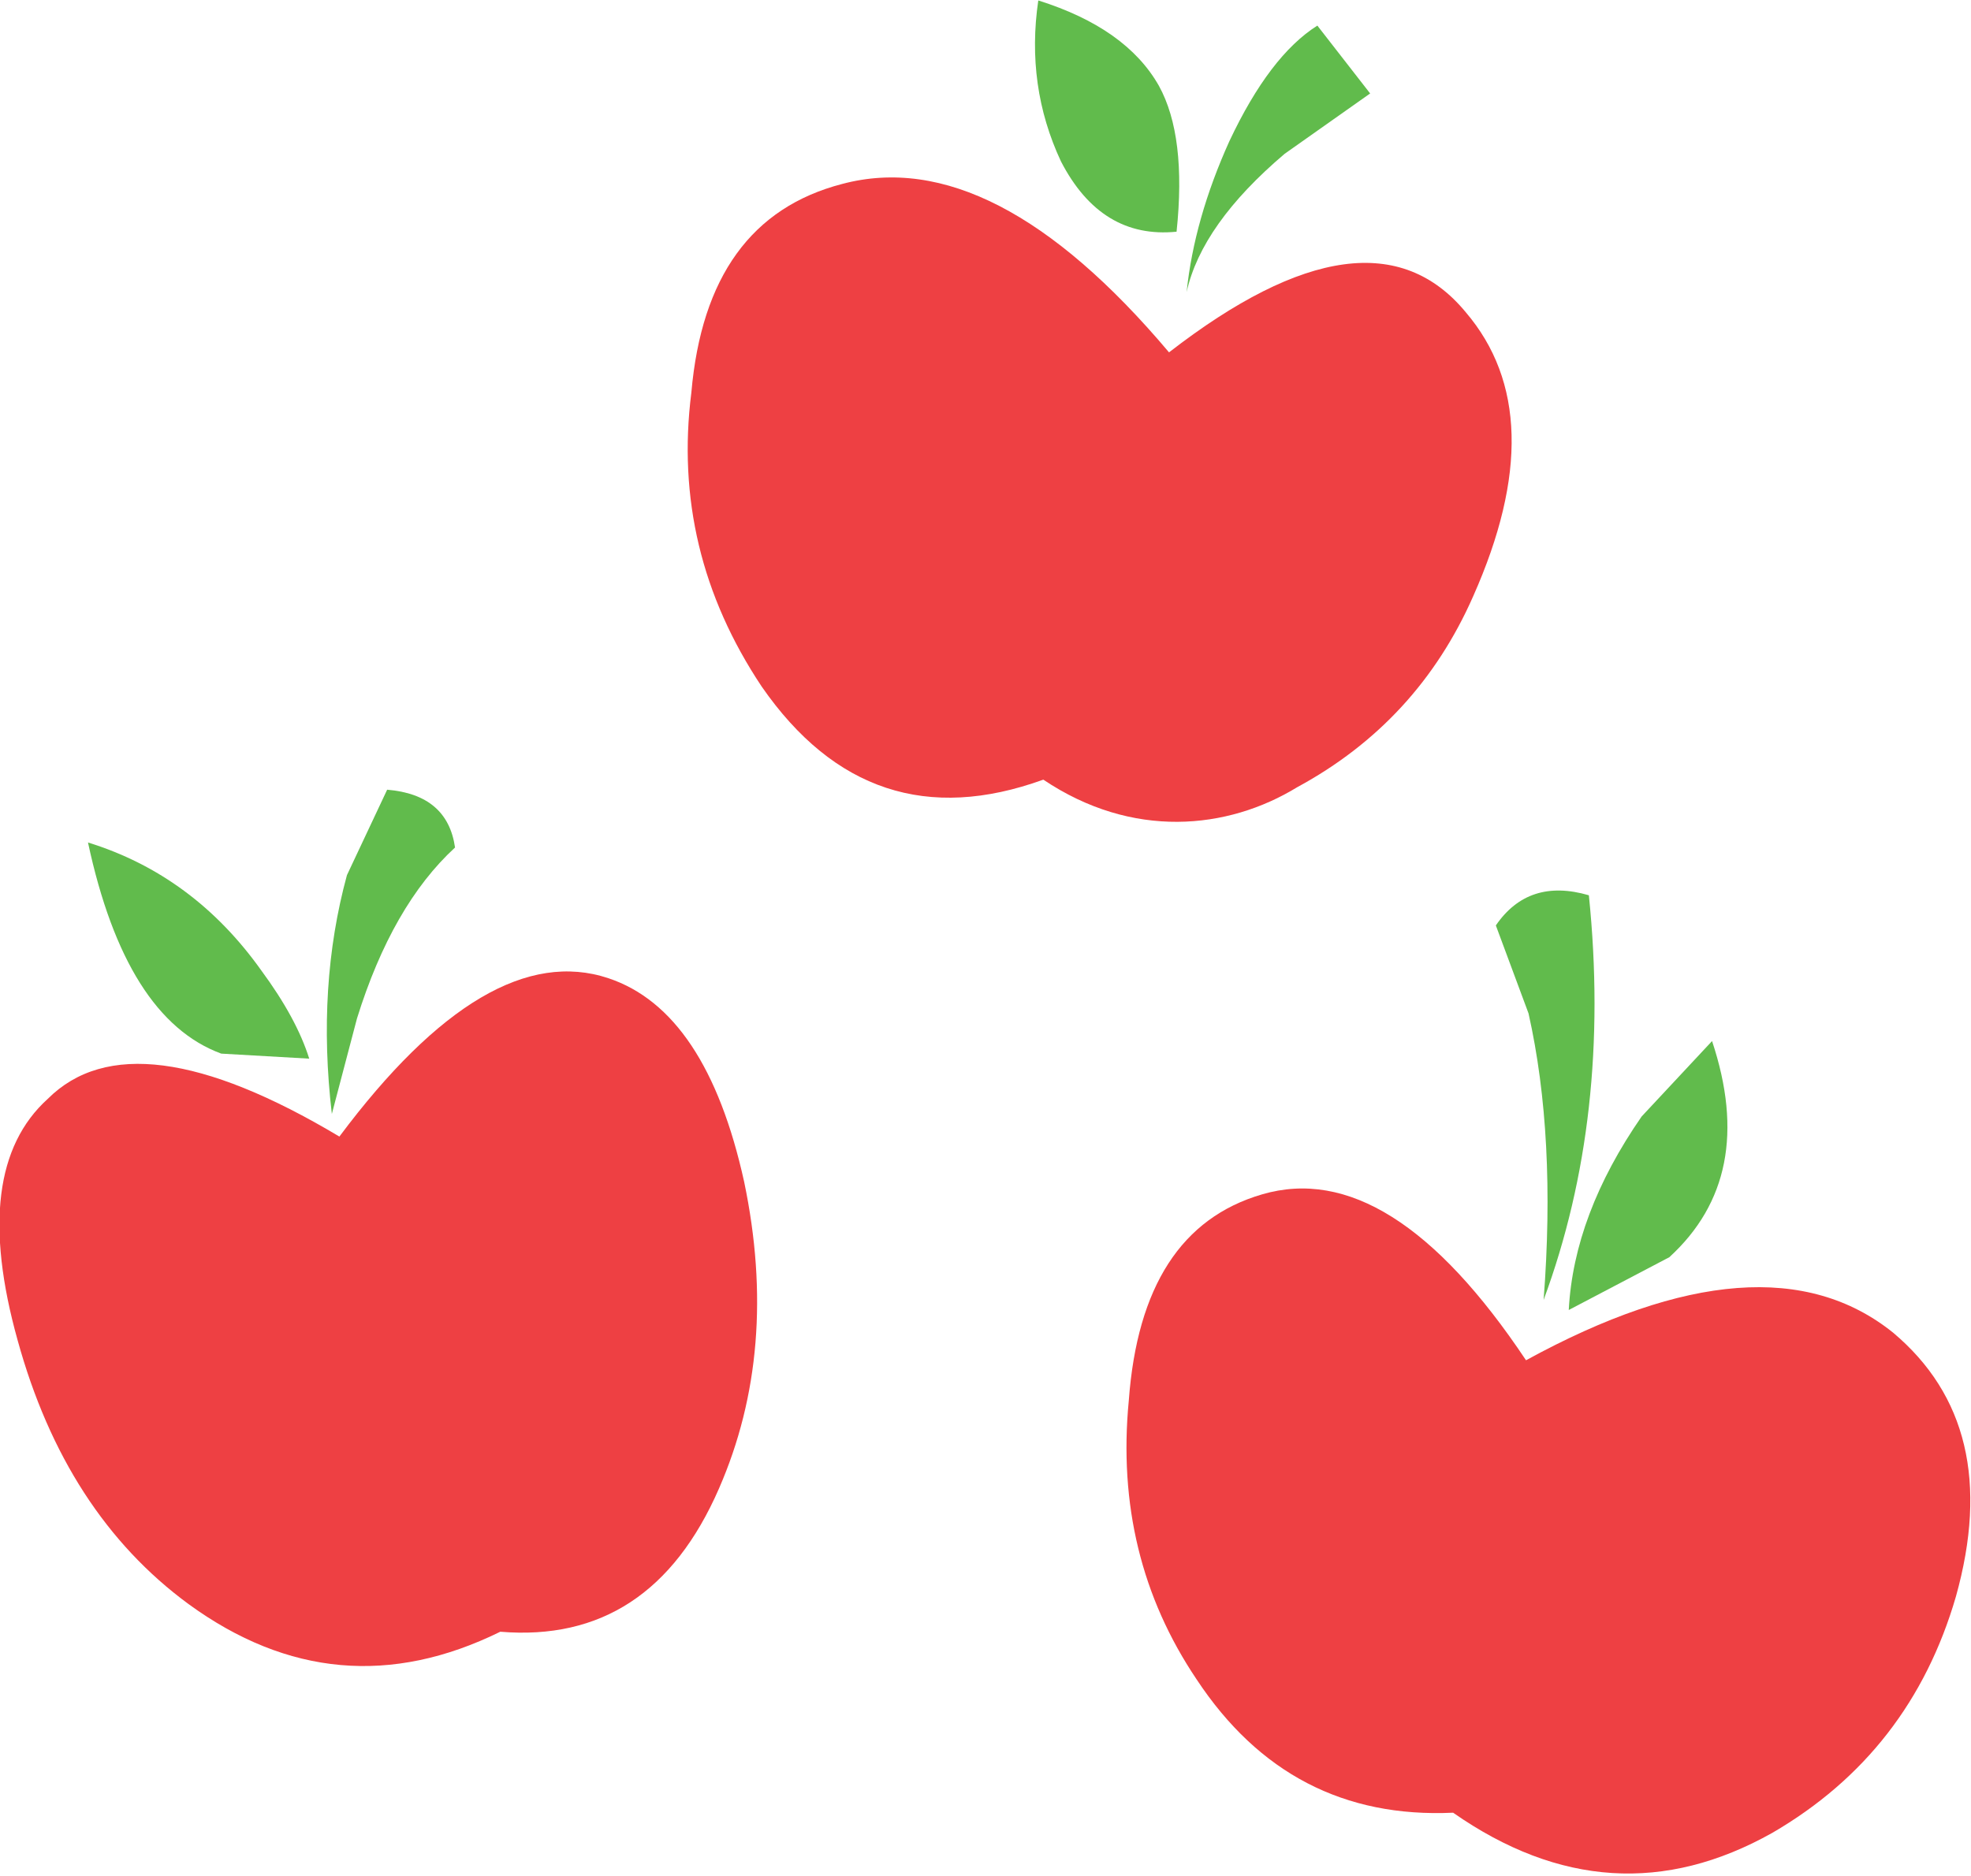
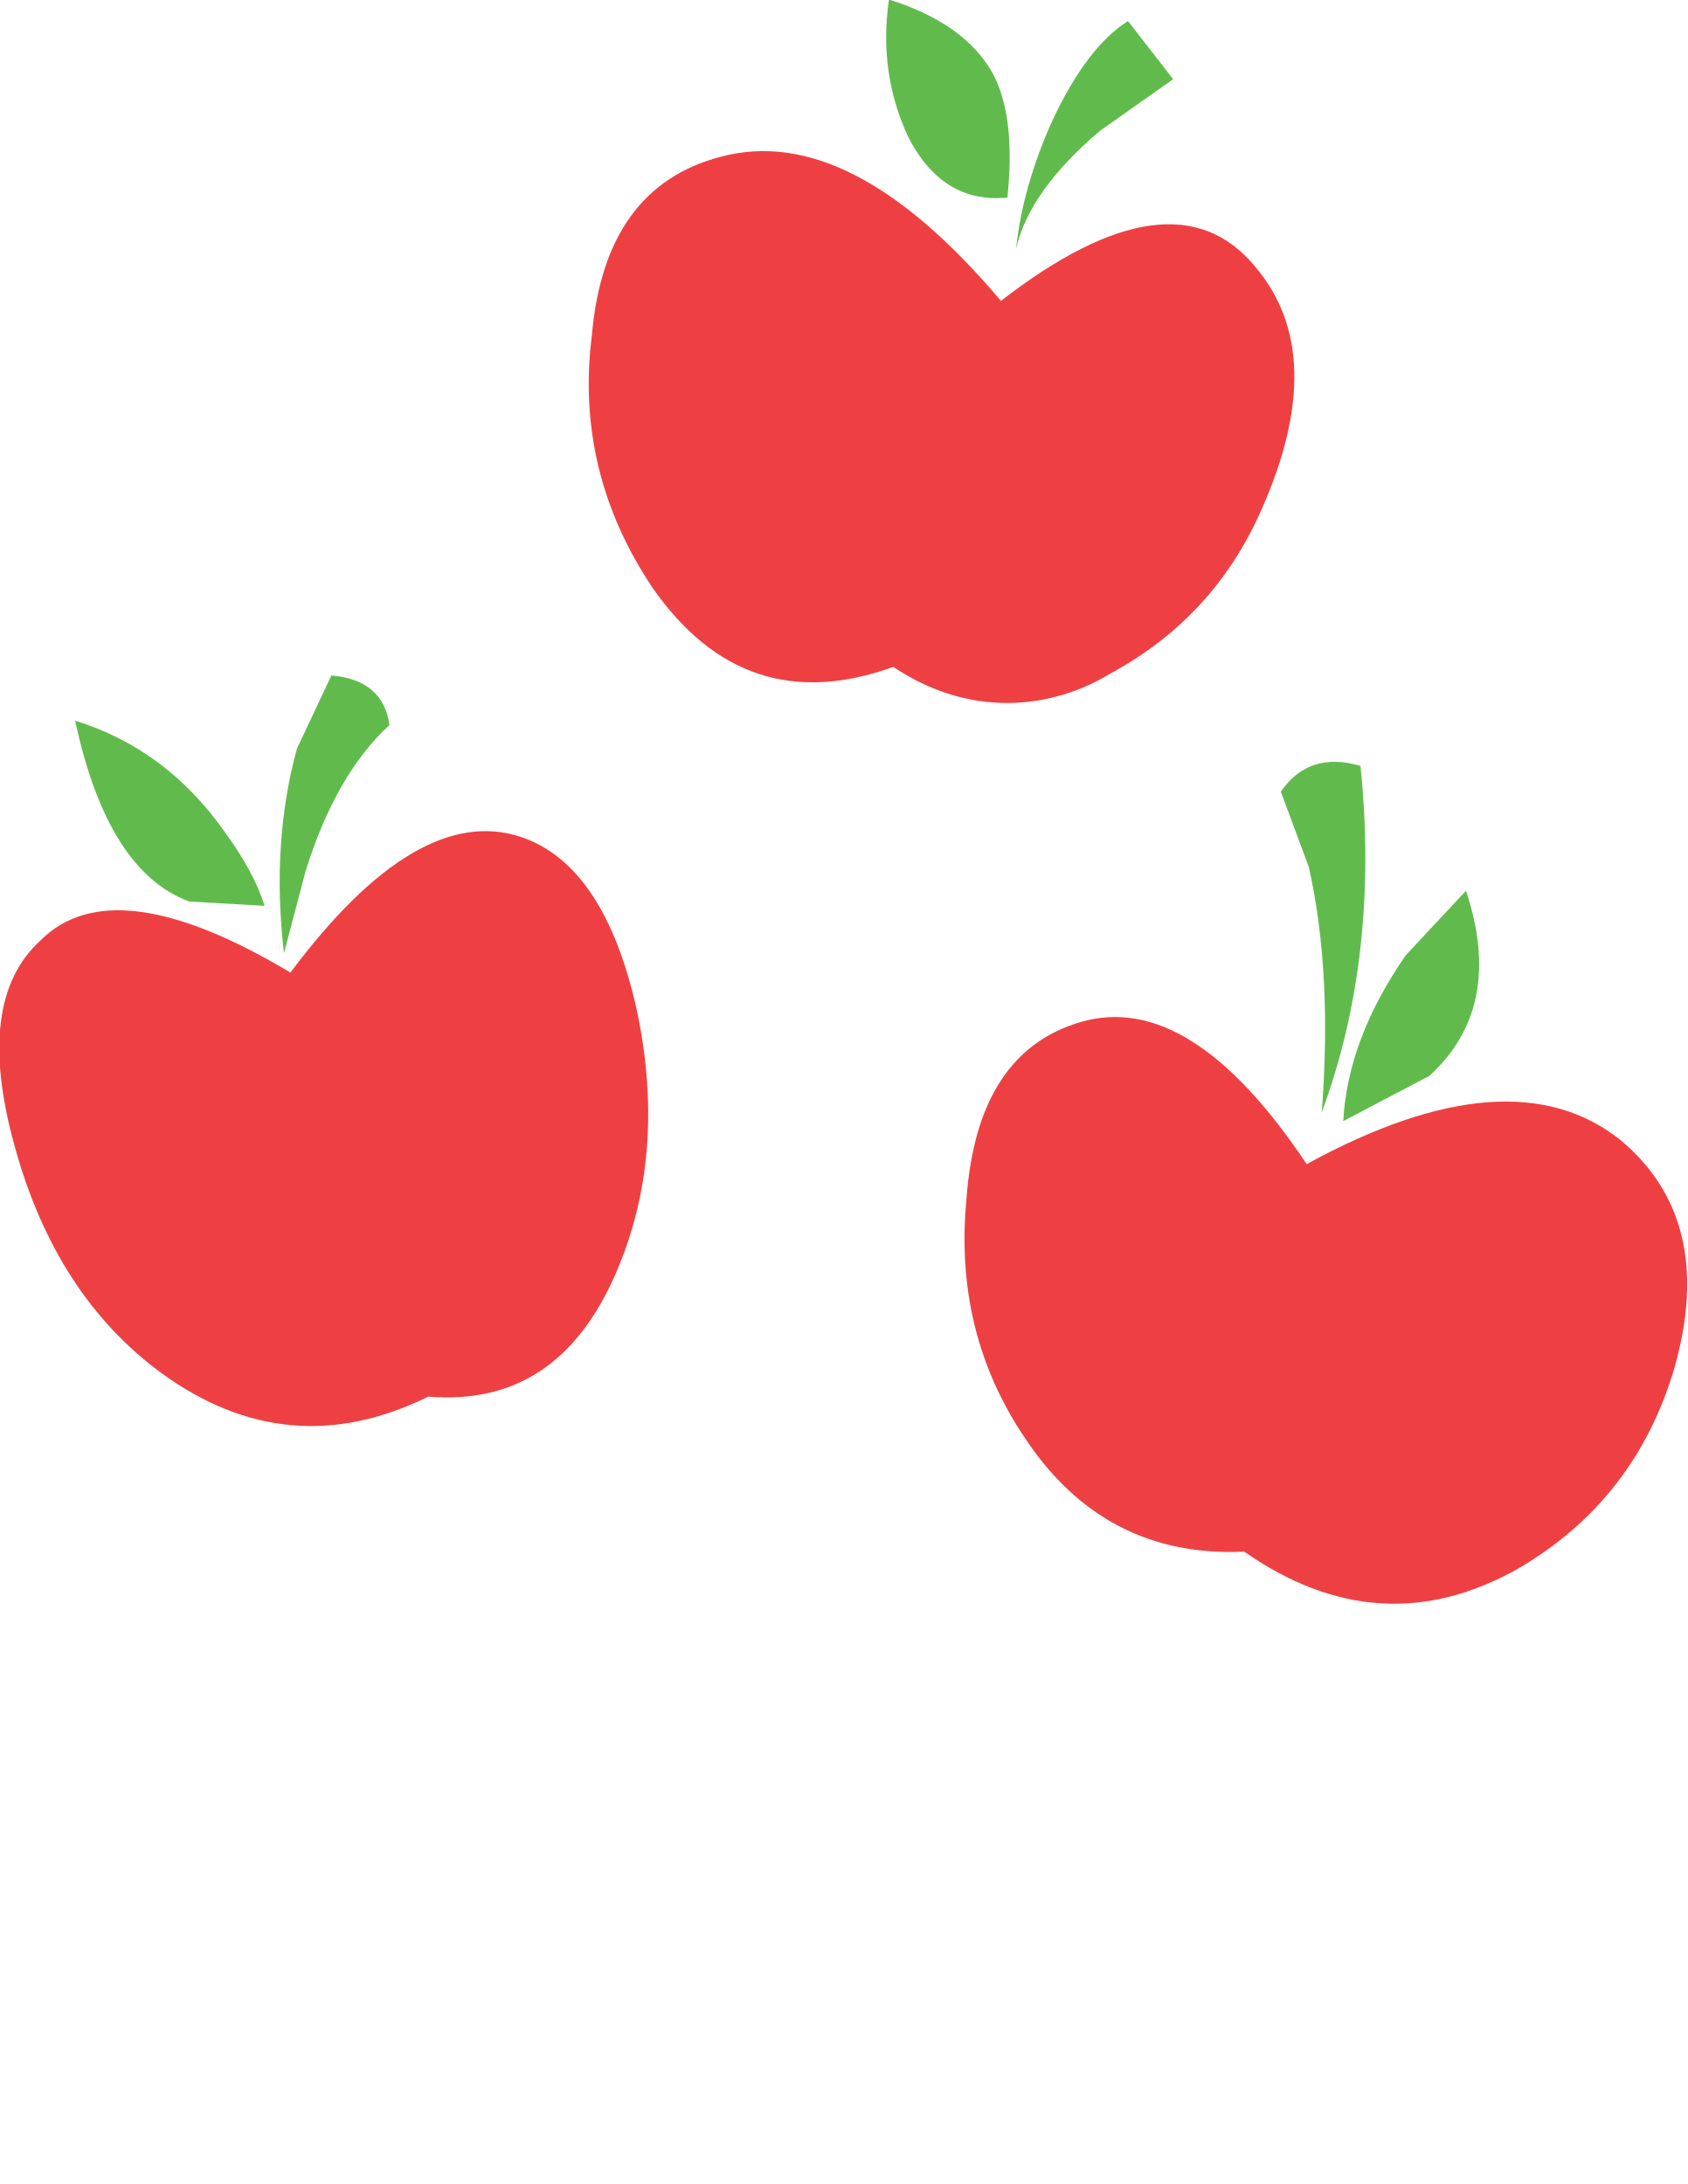
- <svg xmlns="http://www.w3.org/2000/svg" viewBox="-421 -442 784 746" width="500" height="476" id="svg2" version="1.1">
-   <defs id="defs40">
-     <defs id="defmain">
-       <g id="def829">
-         <path d="m -402 -5 q 34 -34 116 15 q 59 -79 107 -63 q 39 13 54 81 q 14 67 -10 122 q -27 62 -87 57 q -65 32 -124 -11 q -49 -36 -68 -105 q -19 -68 12 -96" fill="rgb(238, 64, 67)" id="def829:0" />
-         <path d="m 40 -408 q 11 20 7 58 q -30 3 -46 -28 q -14 -30 -9 -64 q 35 11 48 34" fill="rgb(97, 187, 76)" id="def829:1" />
-         <path d="m 51 -326 q 3 -29 17 -60 q 16 -34 35 -46 l 21 27 l -34 24 q -33 28 -39 55" fill="rgb(97, 187, 76)" id="def829:2" />
-         <path d="m -386 -107 q 42 13 69 51 q 14 19 19 35 l -35 -2 q -38 -14 -53 -84" fill="rgb(97, 187, 76)" id="def829:3" />
-         <path d="m -279 -37 l -10 38 q -6 -51 6 -95 l 16 -34 q 24 2 27 23 q -25 23 -39 68" fill="rgb(97, 187, 76)" id="def829:4" />
-         <path d="m 332 88 q 44 37 25 105 q -18 62 -73 94 q -64 36 -127 -8 q -65 3 -102 -53 q -33 -49 -27 -111 q 5 -68 53 -82 q 51 -15 105 66 q 95 -52 146 -11" fill="rgb(238, 64, 67)" id="def829:5" />
-         <path d="m -146 -286 q 6 -69 60 -83 q 60 -16 130 67 q 80 -62 118 -16 q 35 41 3 113 q -22 50 -70 76 l -101 -3 q -69 25 -112 -37 q -36 -54 -28 -117" fill="rgb(238, 64, 67)" id="def829:6" />
-         <path d="m 243 58 l -40 21 q 2 -38 29 -77 l 28 -30 q 18 54 -17 86" fill="rgb(97, 187, 76)" id="def829:7" />
-         <path d="m 211 -86 q 9 88 -18 161 q 5 -65 -6 -114 l -13 -35 q 13 -19 37 -12" fill="rgb(97, 187, 76)" id="def829:8" />
-       </g>
-     </defs>
-   </defs>
-   <path style="fill:#ee4043" d="m -402,-5 q 34,-34 116,15 59,-79 107,-63 39,13 54,81 14,67 -10,122 -27,62 -87,57 -65,32 -124,-11 -49,-36 -68,-105 -19,-68 12,-96" id="path20" />
-   <path style="fill:#61bb4c" d="m 40,-408 q 11,20 7,58 -30,3 -46,-28 -14,-30 -9,-64 35,11 48,34" id="path22" />
-   <path style="fill:#61bb4c" d="m 51,-326 q 3,-29 17,-60 16,-34 35,-46 l 21,27 -34,24 q -33,28 -39,55" id="path24" />
-   <path style="fill:#61bb4c" d="m -386,-107 q 42,13 69,51 14,19 19,35 l -35,-2 q -38,-14 -53,-84" id="path26" />
-   <path style="fill:#61bb4c" d="m -279,-37 -10,38 q -6,-51 6,-95 l 16,-34 q 24,2 27,23 -25,23 -39,68" id="path28" />
-   <path style="fill:#ee4043" d="m 332,88 q 44,37 25,105 -18,62 -73,94 -64,36 -127,-8 Q 92,282 55,226 22,177 28,115 33,47 81,33 132,18 186,99 281,47 332,88" id="path30" />
-   <path style="fill:#ee4043" d="m -146,-286 c 4,-46 24,-73.667 60,-83 40,-10.667 83.333,11.667 130,67 53.333,-41.333 92.667,-46.667 118,-16 23.333,27.333 24.333,65 3,113 -14.667,33.333 -38,58.667 -70,76 -27.788,16.994 -65.628,20.752 -101,-3 -46,16.667 -83.333,4.333 -112,-37 -24,-36 -33.333,-75 -28,-117" id="path32" />
-   <path style="fill:#61bb4c" d="m 243,58 -40,21 q 2,-38 29,-77 l 28,-30 q 18,54 -17,86" id="path34" />
-   <path style="fill:#61bb4c" d="m 211,-86 q 9,88 -18,161 5,-65 -6,-114 l -13,-35 q 13,-19 37,-12" id="path36" />
+ <svg xmlns="http://www.w3.org/2000/svg" viewBox="-585 -605 1874.25 2422.635" width="765" height="990" id="svg2" version="1.1">
+   <defs id="defs12" />
+   <g id="g3001" transform="matrix(2.390777,0,0,2.390777,421.2922,449.7554)">
+     <path id="path20" d="m -402,-5 q 34,-34 116,15 59,-79 107,-63 39,13 54,81 14,67 -10,122 -27,62 -87,57 -65,32 -124,-11 -49,-36 -68,-105 -19,-68 12,-96" style="fill:#ee4043" />
+     <path id="path22" d="m 40,-408 q 11,20 7,58 -30,3 -46,-28 -14,-30 -9,-64 35,11 48,34" style="fill:#61bb4c" />
+     <path id="path24" d="m 51,-326 q 3,-29 17,-60 16,-34 35,-46 l 21,27 -34,24 q -33,28 -39,55" style="fill:#61bb4c" />
+     <path id="path26" d="m -386,-107 q 42,13 69,51 14,19 19,35 l -35,-2 q -38,-14 -53,-84" style="fill:#61bb4c" />
+     <path id="path28" d="m -279,-37 -10,38 q -6,-51 6,-95 l 16,-34 q 24,2 27,23 -25,23 -39,68" style="fill:#61bb4c" />
+     <path id="path30" d="m 332,88 q 44,37 25,105 -18,62 -73,94 -64,36 -127,-8 Q 92,282 55,226 22,177 28,115 33,47 81,33 132,18 186,99 281,47 332,88" style="fill:#ee4043" />
+     <path id="path32" d="m -146,-286 c 4,-46 24,-73.667 60,-83 40,-10.667 83.333,11.667 130,67 53.333,-41.333 92.667,-46.667 118,-16 23.333,27.333 24.333,65 3,113 -14.667,33.333 -38,58.667 -70,76 -27.788,16.994 -65.628,20.752 -101,-3 -46,16.667 -83.333,4.333 -112,-37 -24,-36 -33.333,-75 -28,-117" style="fill:#ee4043" />
+     <path id="path34" d="m 243,58 -40,21 q 2,-38 29,-77 l 28,-30 q 18,54 -17,86" style="fill:#61bb4c" />
+     <path id="path36" d="m 211,-86 q 9,88 -18,161 5,-65 -6,-114 l -13,-35 q 13,-19 37,-12" style="fill:#61bb4c" />
+   </g>
</svg>
